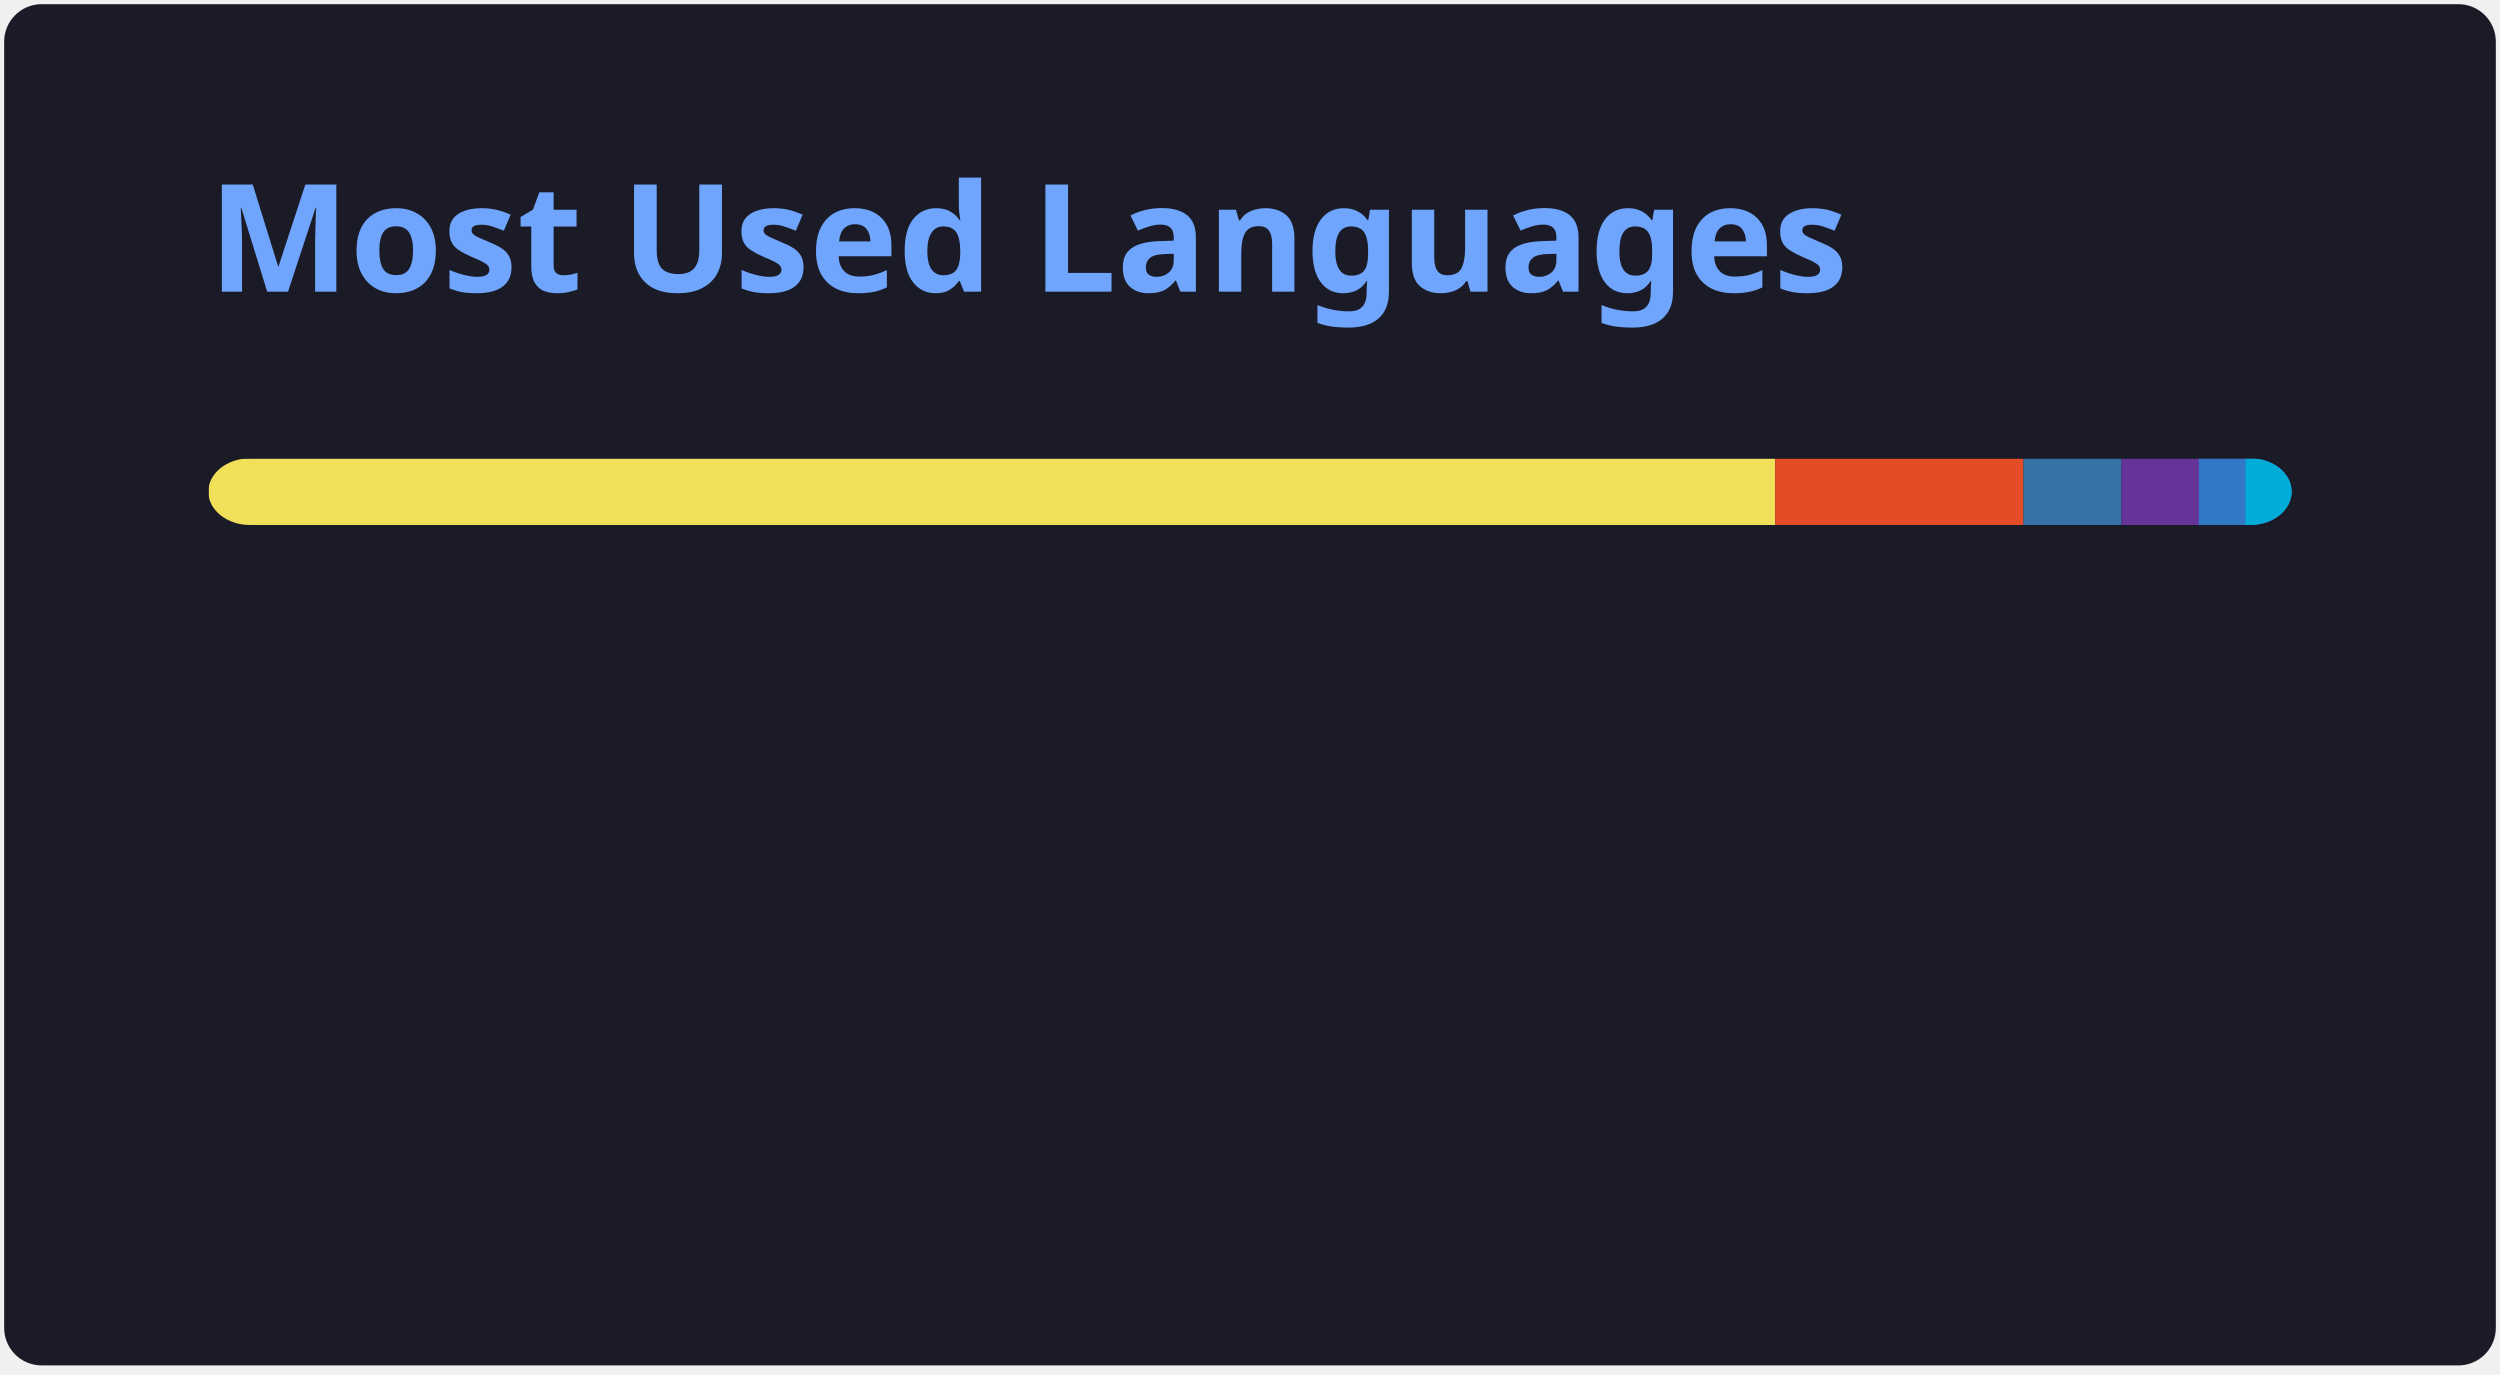
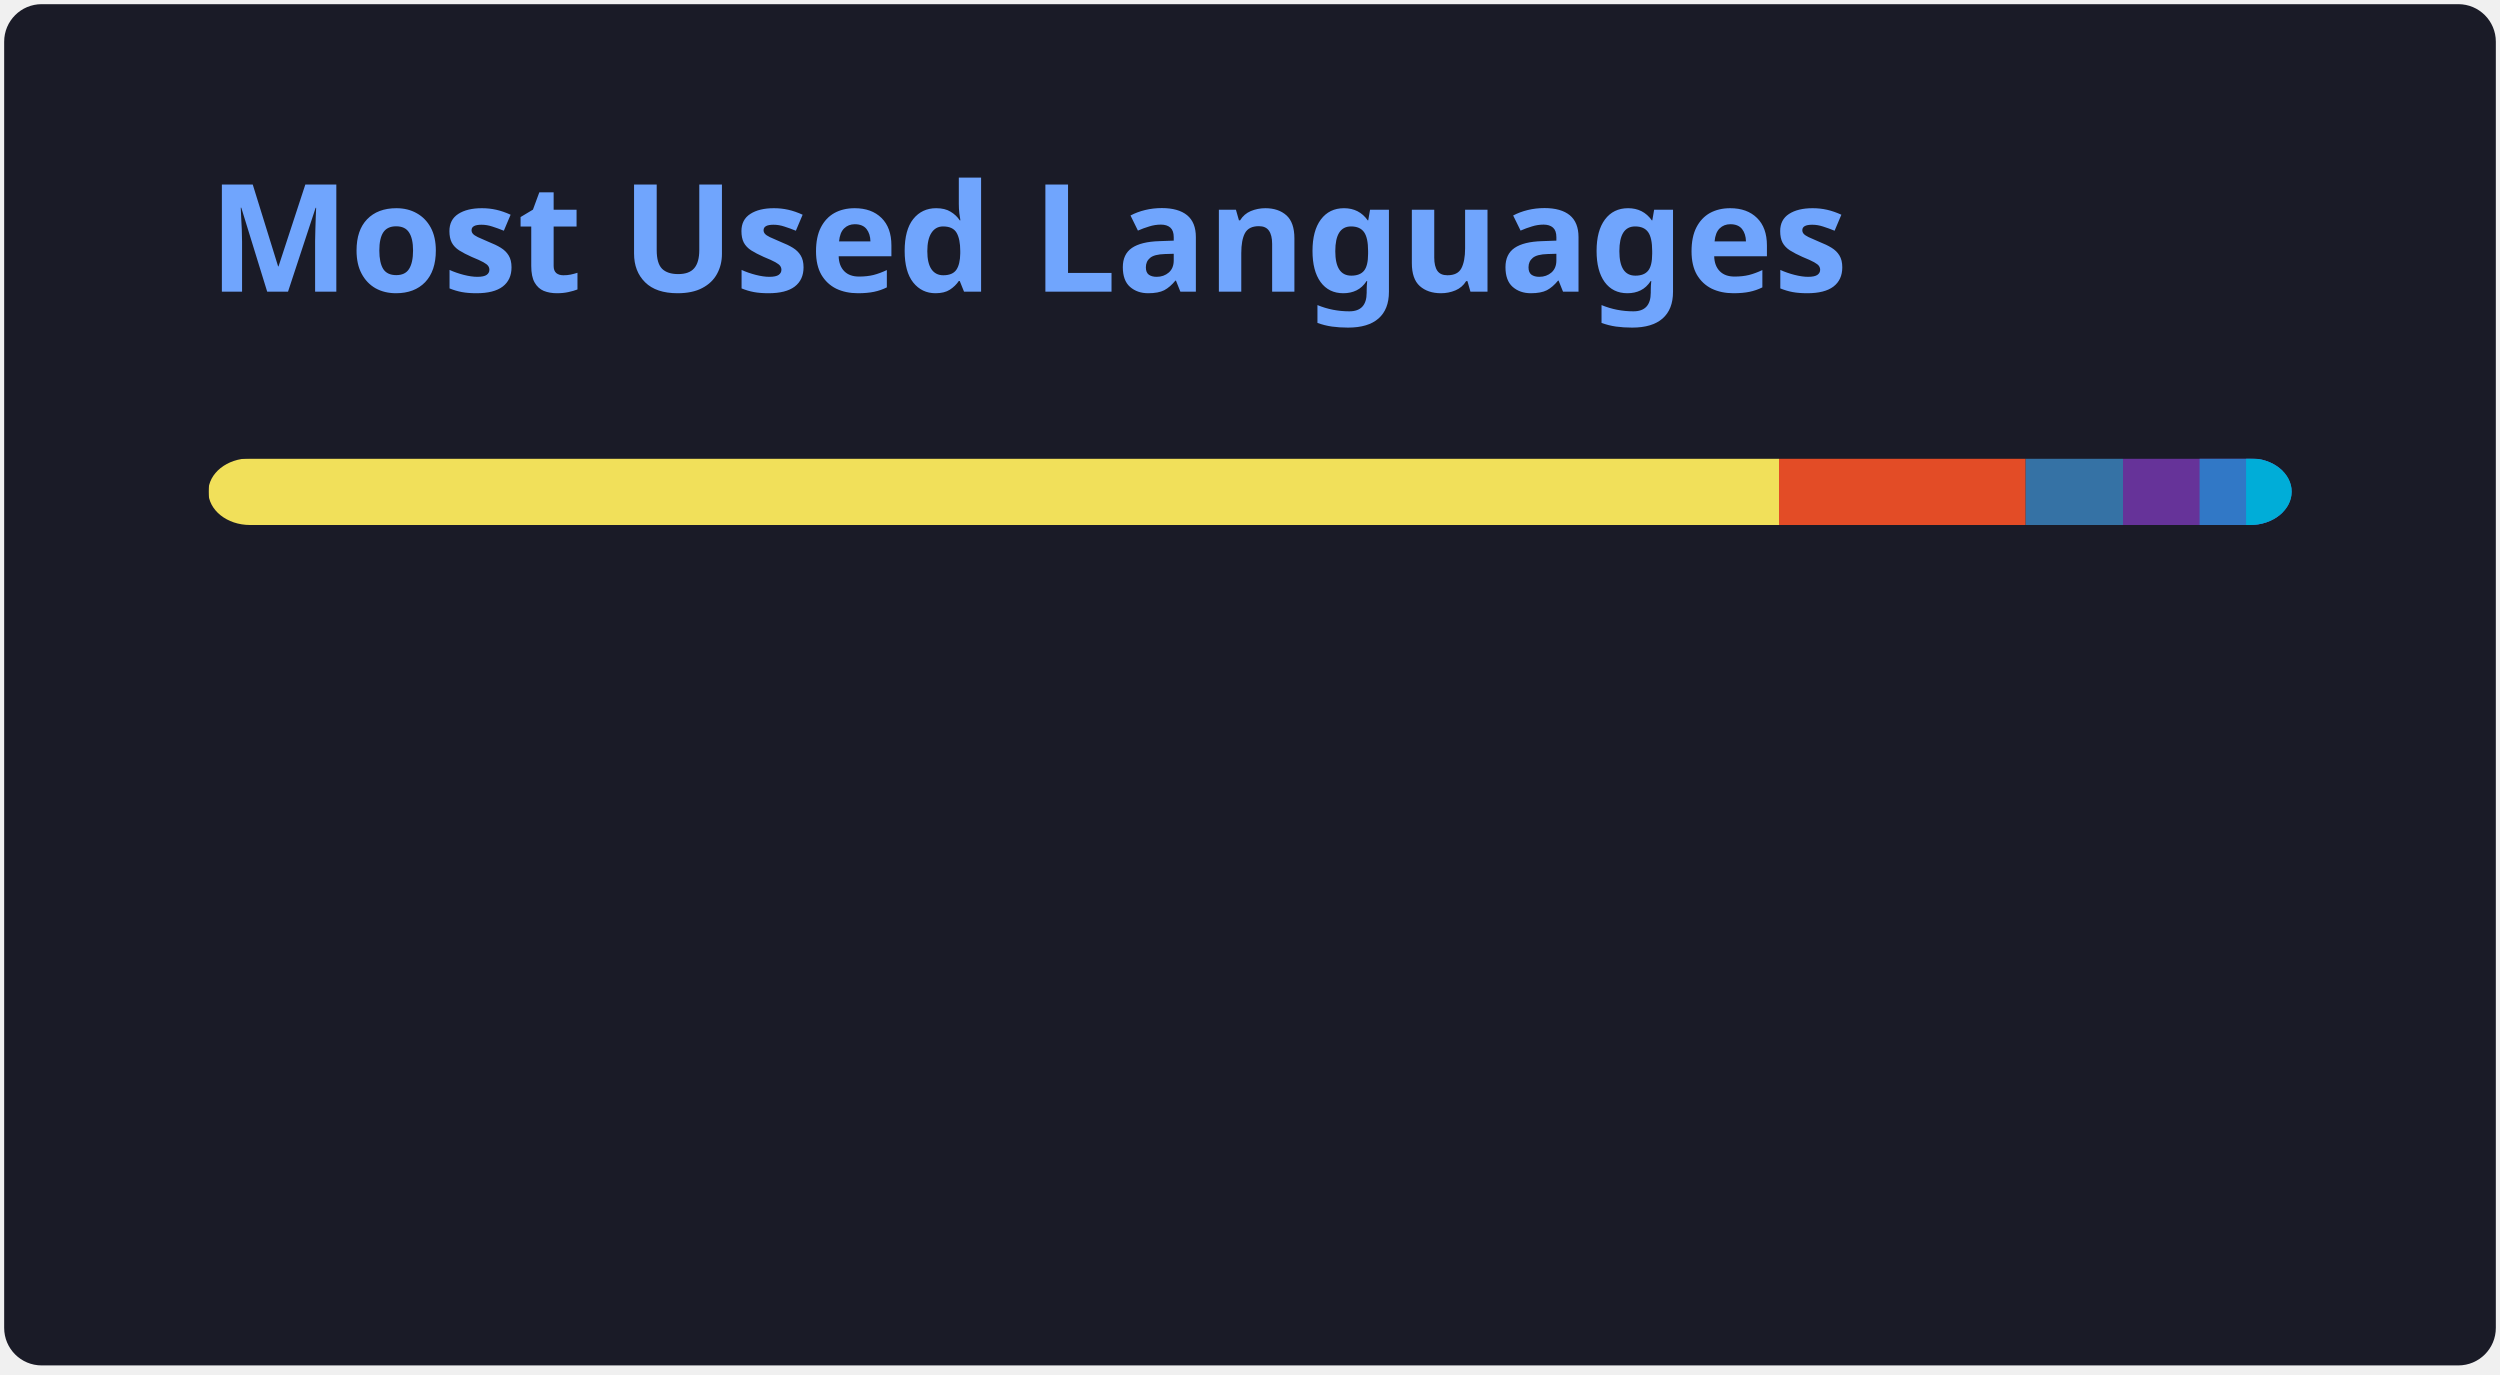
<svg xmlns="http://www.w3.org/2000/svg" width="300" height="165" viewBox="0 0 300 165" fill="none" role="img" aria-labelledby="descId">
  <style>
          .header {
            font: 600 18px 'Segoe UI', Ubuntu, Sans-Serif;
            fill: #70a5fd;
            animation: fadeInAnimation 0.8s ease-in-out forwards;
          }
          @supports(-moz-appearance: auto) {
            /* Selector detects Firefox */
            .header { font-size: 15.5px; }
          }
          
    @keyframes slideInAnimation {
      from {
        width: 0;
      }
      to {
        width: calc(100%-100px);
      }
    }
    @keyframes growWidthAnimation {
      from {
        width: 0;
      }
      to {
        width: 100%;
      }
    }
    .stat {
      font: 600 14px 'Segoe UI', Ubuntu, "Helvetica Neue", Sans-Serif; fill: #38bdae;
    }
    @supports(-moz-appearance: auto) {
      /* Selector detects Firefox */
      .stat { font-size:12px; }
    }
    .bold { font-weight: 700 }
    .lang-name {
      font: 400 11px "Segoe UI", Ubuntu, Sans-Serif;
      fill: #38bdae;
    }
    .stagger {
      opacity: 0;
      animation: fadeInAnimation 0.3s ease-in-out forwards;
    }
    #rect-mask rect{
      animation: slideInAnimation 1s ease-in-out forwards;
    }
    .lang-progress{
      animation: growWidthAnimation 0.6s ease-in-out forwards;
    }
    .progress-background { fill: #ddd; }
    
          

          
      /* Animations */
      @keyframes scaleInAnimation {
        from {
          transform: translate(-5px, 5px) scale(0);
        }
        to {
          transform: translate(-5px, 5px) scale(1);
        }
      }
      @keyframes fadeInAnimation {
        from {
          opacity: 0;
        }
        to {
          opacity: 1;
        }
      }
    
          
        </style>
  <defs>
          
          
        </defs>
  <rect data-testid="card-bg" class="card-bg" x="0.5" y="0.5" rx="4.5" height="99%" stroke="#e4e2e2" width="299" fill="#1a1b27" stroke-opacity="0" />
  <g data-testid="card-title" transform="translate(25, 35)">
    <g transform="translate(0, 0)">
      <text x="0" y="0" class="header" data-testid="header">Most Used Languages</text>
    </g>
  </g>
  <g data-testid="main-card-body" transform="translate(0, 55)">
    <svg data-testid="lang-items" x="25">
      <mask id="rect-mask">
        <rect x="0" y="0" width="250" height="8" fill="white" rx="5" />
      </mask>
-       <rect mask="url(#rect-mask)" data-testid="lang-progress" x="0" y="0" width="188.02" height="8" fill="#f1e05a" />
-       <rect mask="url(#rect-mask)" data-testid="lang-progress" x="188.02" y="0" width="29.79" height="8" fill="#e34c26" />
-       <rect mask="url(#rect-mask)" data-testid="lang-progress" x="217.81" y="0" width="11.77" height="8" fill="#3572A5" />
-       <rect mask="url(#rect-mask)" data-testid="lang-progress" x="229.58" y="0" width="19.28" height="8" fill="#663399" />
-       <rect mask="url(#rect-mask)" data-testid="lang-progress" x="238.86" y="0" width="15.62" height="8" fill="#3178c6" />
-       <rect mask="url(#rect-mask)" data-testid="lang-progress" x="244.48" y="0" width="15.52" height="8" fill="#00ADD8" />
+       <rect mask="url(#rect-mask)" data-testid="lang-progress" x="0" y="0" width="188.48" height="8" fill="#f1e05a" />
+       <rect mask="url(#rect-mask)" data-testid="lang-progress" x="188.48" y="0" width="29.6" height="8" fill="#e34c26" />
+       <rect mask="url(#rect-mask)" data-testid="lang-progress" x="218.08" y="0" width="11.68" height="8" fill="#3572A5" />
+       <rect mask="url(#rect-mask)" data-testid="lang-progress" x="229.76" y="0" width="19.19" height="8" fill="#663399" />
+       <rect mask="url(#rect-mask)" data-testid="lang-progress" x="238.95" y="0" width="15.58" height="8" fill="#3178c6" />
+       <rect mask="url(#rect-mask)" data-testid="lang-progress" x="244.53" y="0" width="15.48" height="8" fill="#00ADD8" />
      <g transform="translate(0, 25)">
        <g transform="translate(0, 0)">
          <g transform="translate(0, 0)">
            <g class="stagger" style="animation-delay: 450ms">
              <circle cx="5" cy="6" r="5" fill="#f1e05a" />
              <text data-testid="lang-name" x="15" y="10" class="lang-name">
-         JavaScript 75.21%
+         JavaScript 75.39%
      </text>
            </g>
          </g>
          <g transform="translate(0, 25)">
            <g class="stagger" style="animation-delay: 600ms">
              <circle cx="5" cy="6" r="5" fill="#e34c26" />
              <text data-testid="lang-name" x="15" y="10" class="lang-name">
-         HTML 11.92%
+         HTML 11.84%
      </text>
            </g>
          </g>
          <g transform="translate(0, 50)">
            <g class="stagger" style="animation-delay: 750ms">
              <circle cx="5" cy="6" r="5" fill="#3572A5" />
              <text data-testid="lang-name" x="15" y="10" class="lang-name">
-         Python 4.71%
+         Python 4.67%
      </text>
            </g>
          </g>
        </g>
        <g transform="translate(150, 0)">
          <g transform="translate(0, 0)">
            <g class="stagger" style="animation-delay: 450ms">
              <circle cx="5" cy="6" r="5" fill="#663399" />
              <text data-testid="lang-name" x="15" y="10" class="lang-name">
-         CSS 3.71%
+         CSS 3.67%
      </text>
            </g>
          </g>
          <g transform="translate(0, 25)">
            <g class="stagger" style="animation-delay: 600ms">
              <circle cx="5" cy="6" r="5" fill="#3178c6" />
              <text data-testid="lang-name" x="15" y="10" class="lang-name">
-         TypeScript 2.25%
+         TypeScript 2.23%
      </text>
            </g>
          </g>
          <g transform="translate(0, 50)">
            <g class="stagger" style="animation-delay: 750ms">
              <circle cx="5" cy="6" r="5" fill="#00ADD8" />
              <text data-testid="lang-name" x="15" y="10" class="lang-name">
-         Go 2.21%
+         Go 2.19%
      </text>
            </g>
          </g>
        </g>
      </g>
    </svg>
  </g>
</svg>
